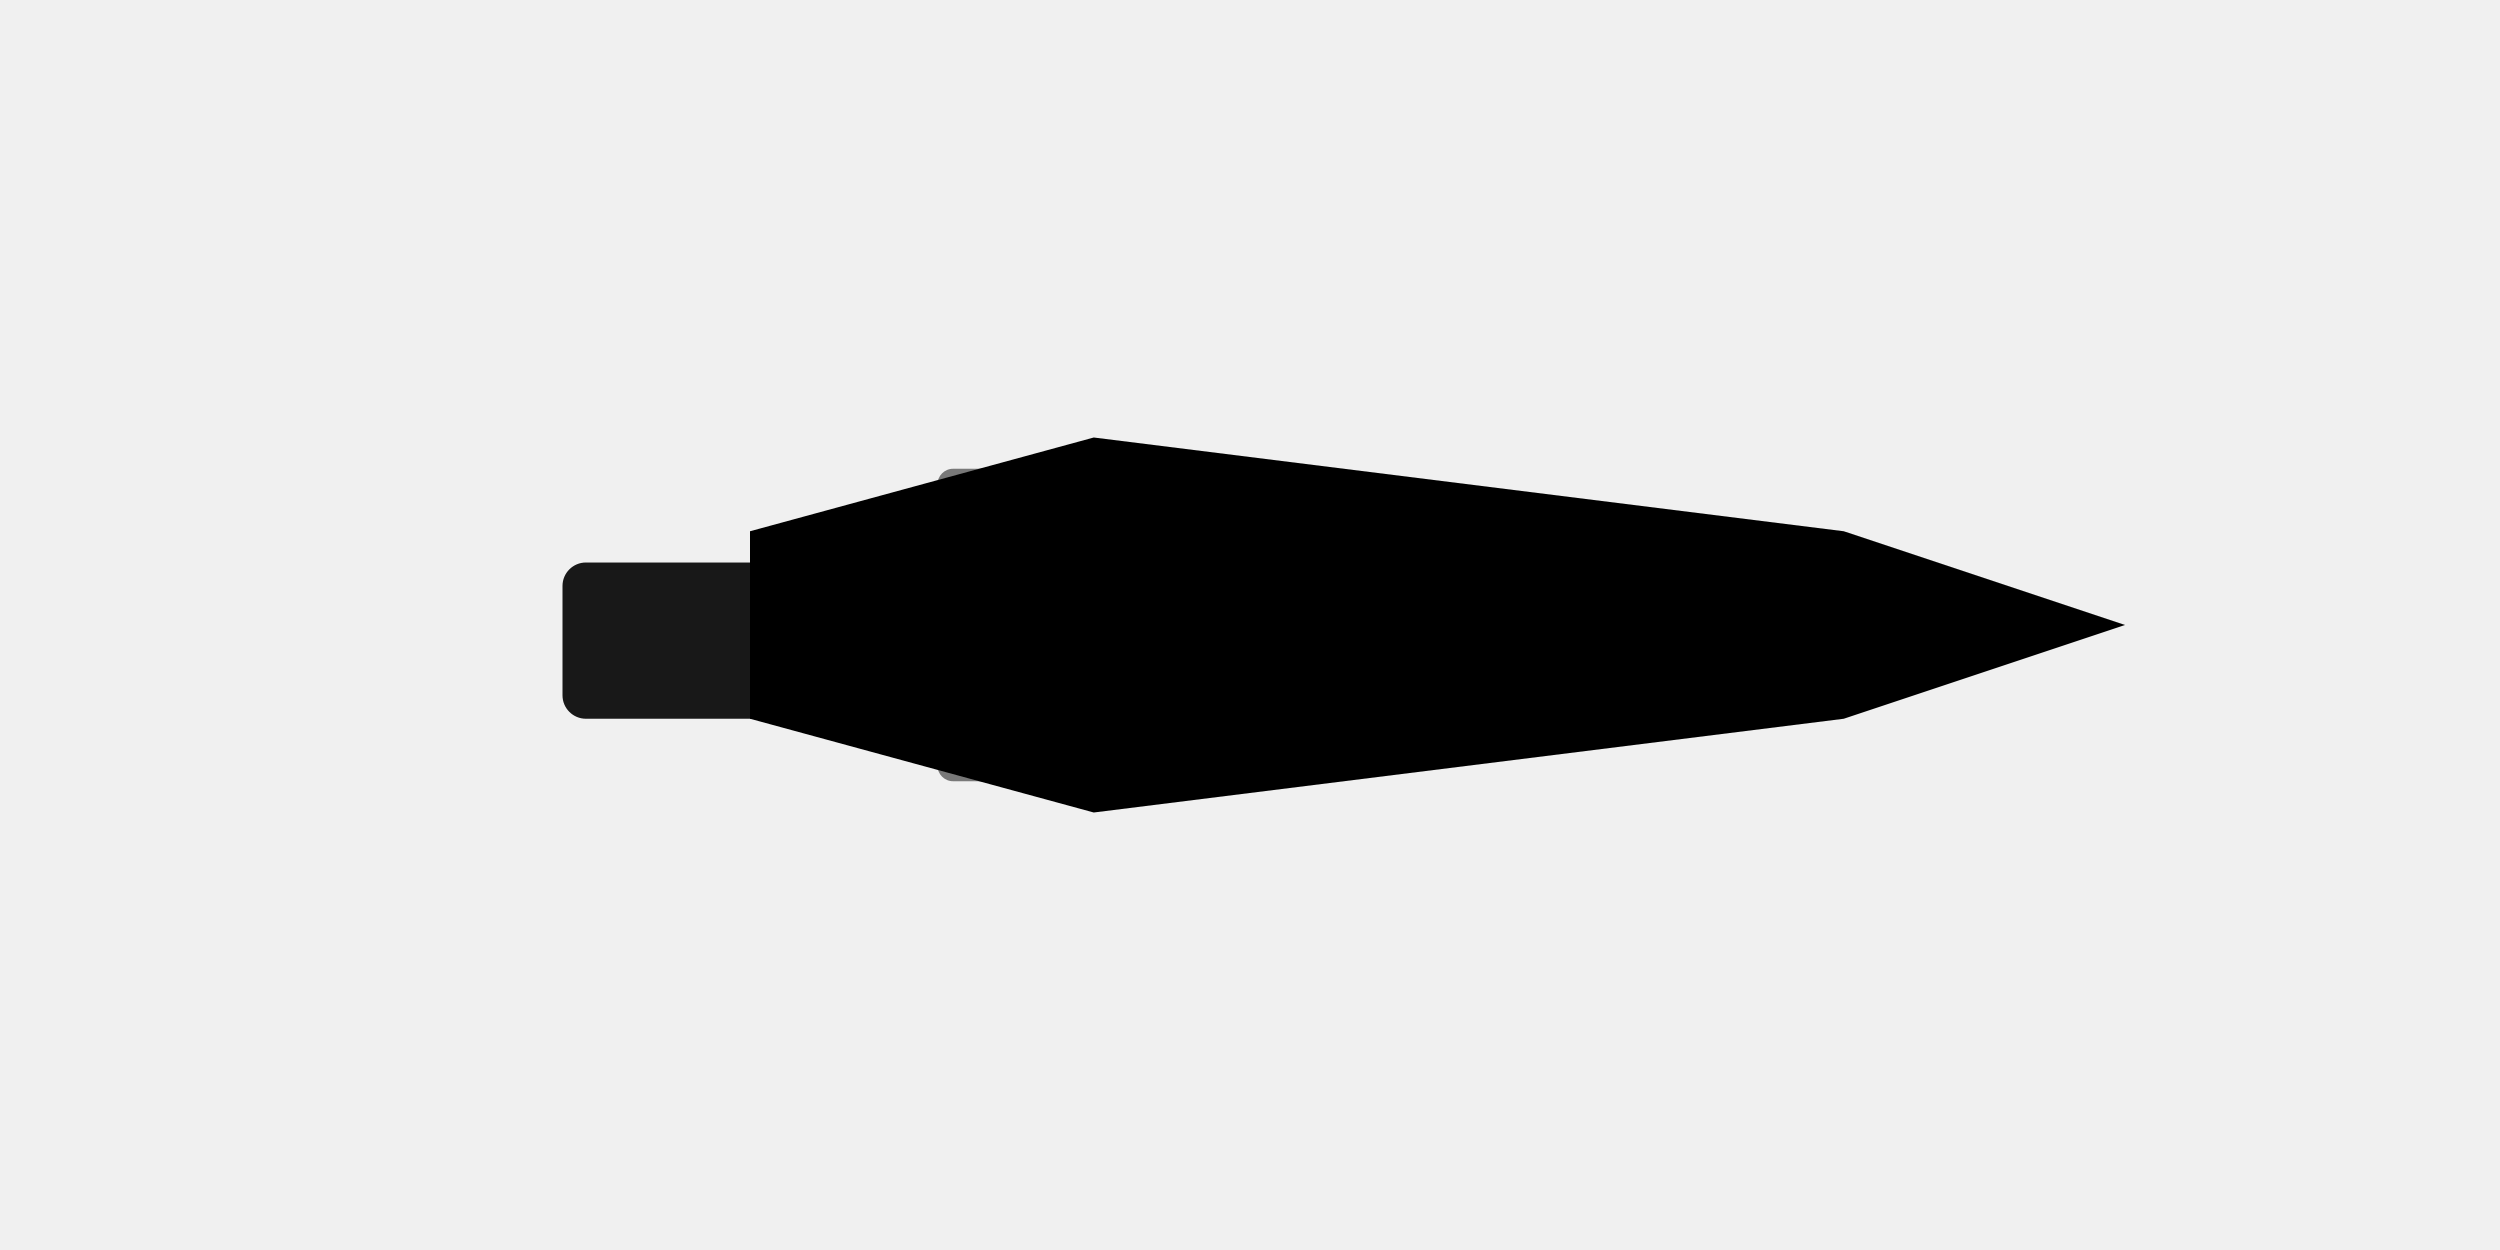
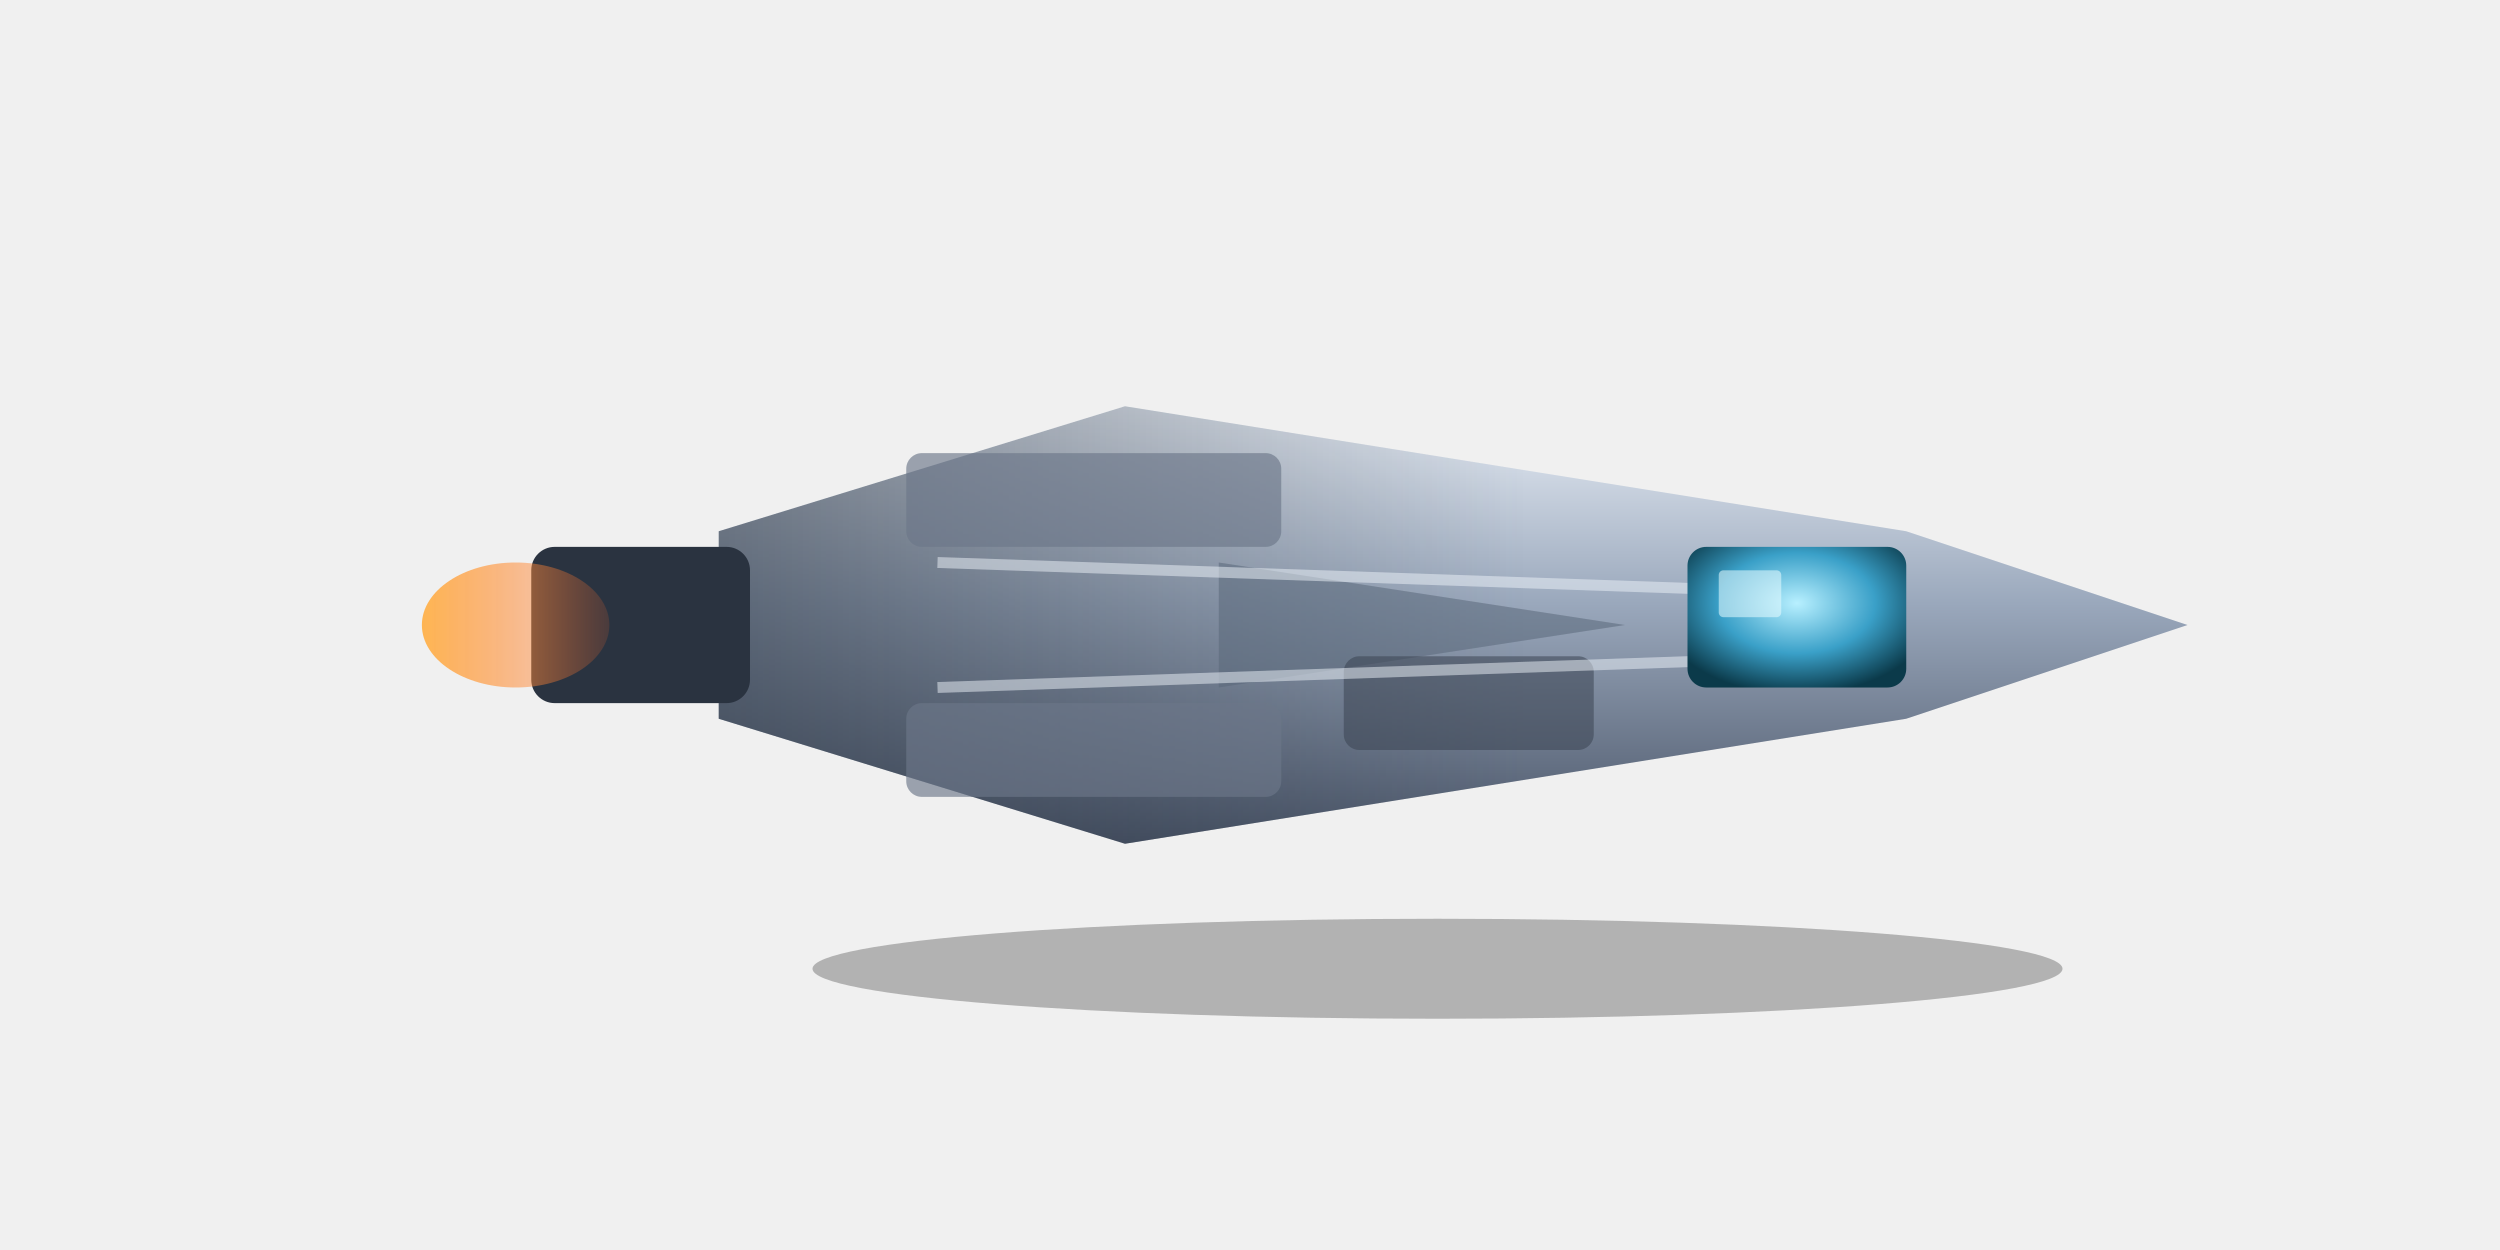
<svg xmlns="http://www.w3.org/2000/svg" class="hull-svg" viewBox="0 0 160 80" fill="none" aria-hidden="true">
+   <defs>
+     <linearGradient id="metal-unbowed" x1="0" y1="0" x2="0" y2="1">
+       <stop offset="0%" stop-color="#E8EEF6" />
+       <stop offset="45%" stop-color="#9AA8BC" />
+       <stop offset="100%" stop-color="#4A5568" />
+     </linearGradient>
+     <linearGradient id="shade-unbowed" x1="0" y1="0" x2="1" y2="0">
+       <stop offset="0%" stop-color="#2A3340" stop-opacity=".55" />
+       <stop offset="55%" stop-color="#2A3340" stop-opacity="0" />
+     </linearGradient>
+     <linearGradient id="glow-unbowed" x1="0" y1="0" x2="1" y2="0">
+       <stop offset="0%" stop-color="#FFB24A" stop-opacity=".95" />
+       <stop offset="100%" stop-color="#FF6A2A" stop-opacity=".15" />
+     </linearGradient>
+     <radialGradient id="canopy-unbowed" cx="50%" cy="40%" r="65%">
+       <stop offset="0%" stop-color="#B8F0FF" />
+       <stop offset="55%" stop-color="#3AA0C8" />
+       <stop offset="100%" stop-color="#0B3A4A" />
+     </radialGradient>
+   </defs>
+   <ellipse cx="92" cy="62" rx="40" ry="3.2" fill="#000" opacity=".26" />
  <g id="hull">
-     <path fill="currentColor" d="M48 34 L48 46 L70 52 L118 46 L136 40 L118 34 L70 28 Z" />
-     <path fill="currentColor" opacity=".45" d="M78 36 L102 40 L78 44 Z" />
-     <rect x="84" y="42" width="16" height="6" rx="1" fill="currentColor" opacity=".35" />
+     <path fill="url(#metal-unbowed)" d="M46 34 L46 46 L72 54 L122 46 L140 40 L122 34 L72 26 Z" />
+     <path fill="url(#shade-unbowed)" d="M46 34 L46 46 L72 54 L122 46 L140 40 L122 34 L72 26 Z" />
+     <path fill="#5A687A" opacity=".55" d="M78 36 L104 40 L78 44 Z" />
+     <rect x="86" y="42" width="16" height="6" rx="1" fill="#3A4452" opacity=".55" />
+     <path stroke="#EEF3FA" stroke-width=".7" opacity=".5" d="M60 36 L118 38 M60 44 L118 42" />
  </g>
  <g id="canopy">
-     <rect x="104" y="36" width="12" height="8" rx="1" fill="currentColor" opacity=".65" />
+     <rect x="108" y="35" width="14" height="9" rx="1.2" fill="url(#canopy-unbowed)" />
+     <rect x="110" y="36.5" width="4" height="3" rx=".3" fill="#E8FBFF" opacity=".55" />
  </g>
  <g id="thruster">
-     <rect x="36" y="36" width="14" height="10" rx="1.5" fill="currentColor" opacity=".9" />
-     <rect x="60" y="30" width="22" height="6" rx="1" fill="currentColor" opacity=".5" />
-     <rect x="60" y="44" width="22" height="6" rx="1" fill="currentColor" opacity=".5" />
+     <rect x="34" y="35" width="14" height="10" rx="1.5" fill="#2A3340" />
+     <rect x="58" y="29" width="24" height="6" rx="1" fill="#6B7788" opacity=".65" />
+     <rect x="58" y="45" width="24" height="6" rx="1" fill="#6B7788" opacity=".65" />
+     <ellipse cx="33" cy="40" rx="6" ry="4" fill="url(#glow-unbowed)" />
  </g>
  <g id="hit-flash" opacity="0">
-     <rect width="160" height="80" fill="currentColor" />
+     <rect width="160" height="80" fill="#fff" />
  </g>
</svg>
